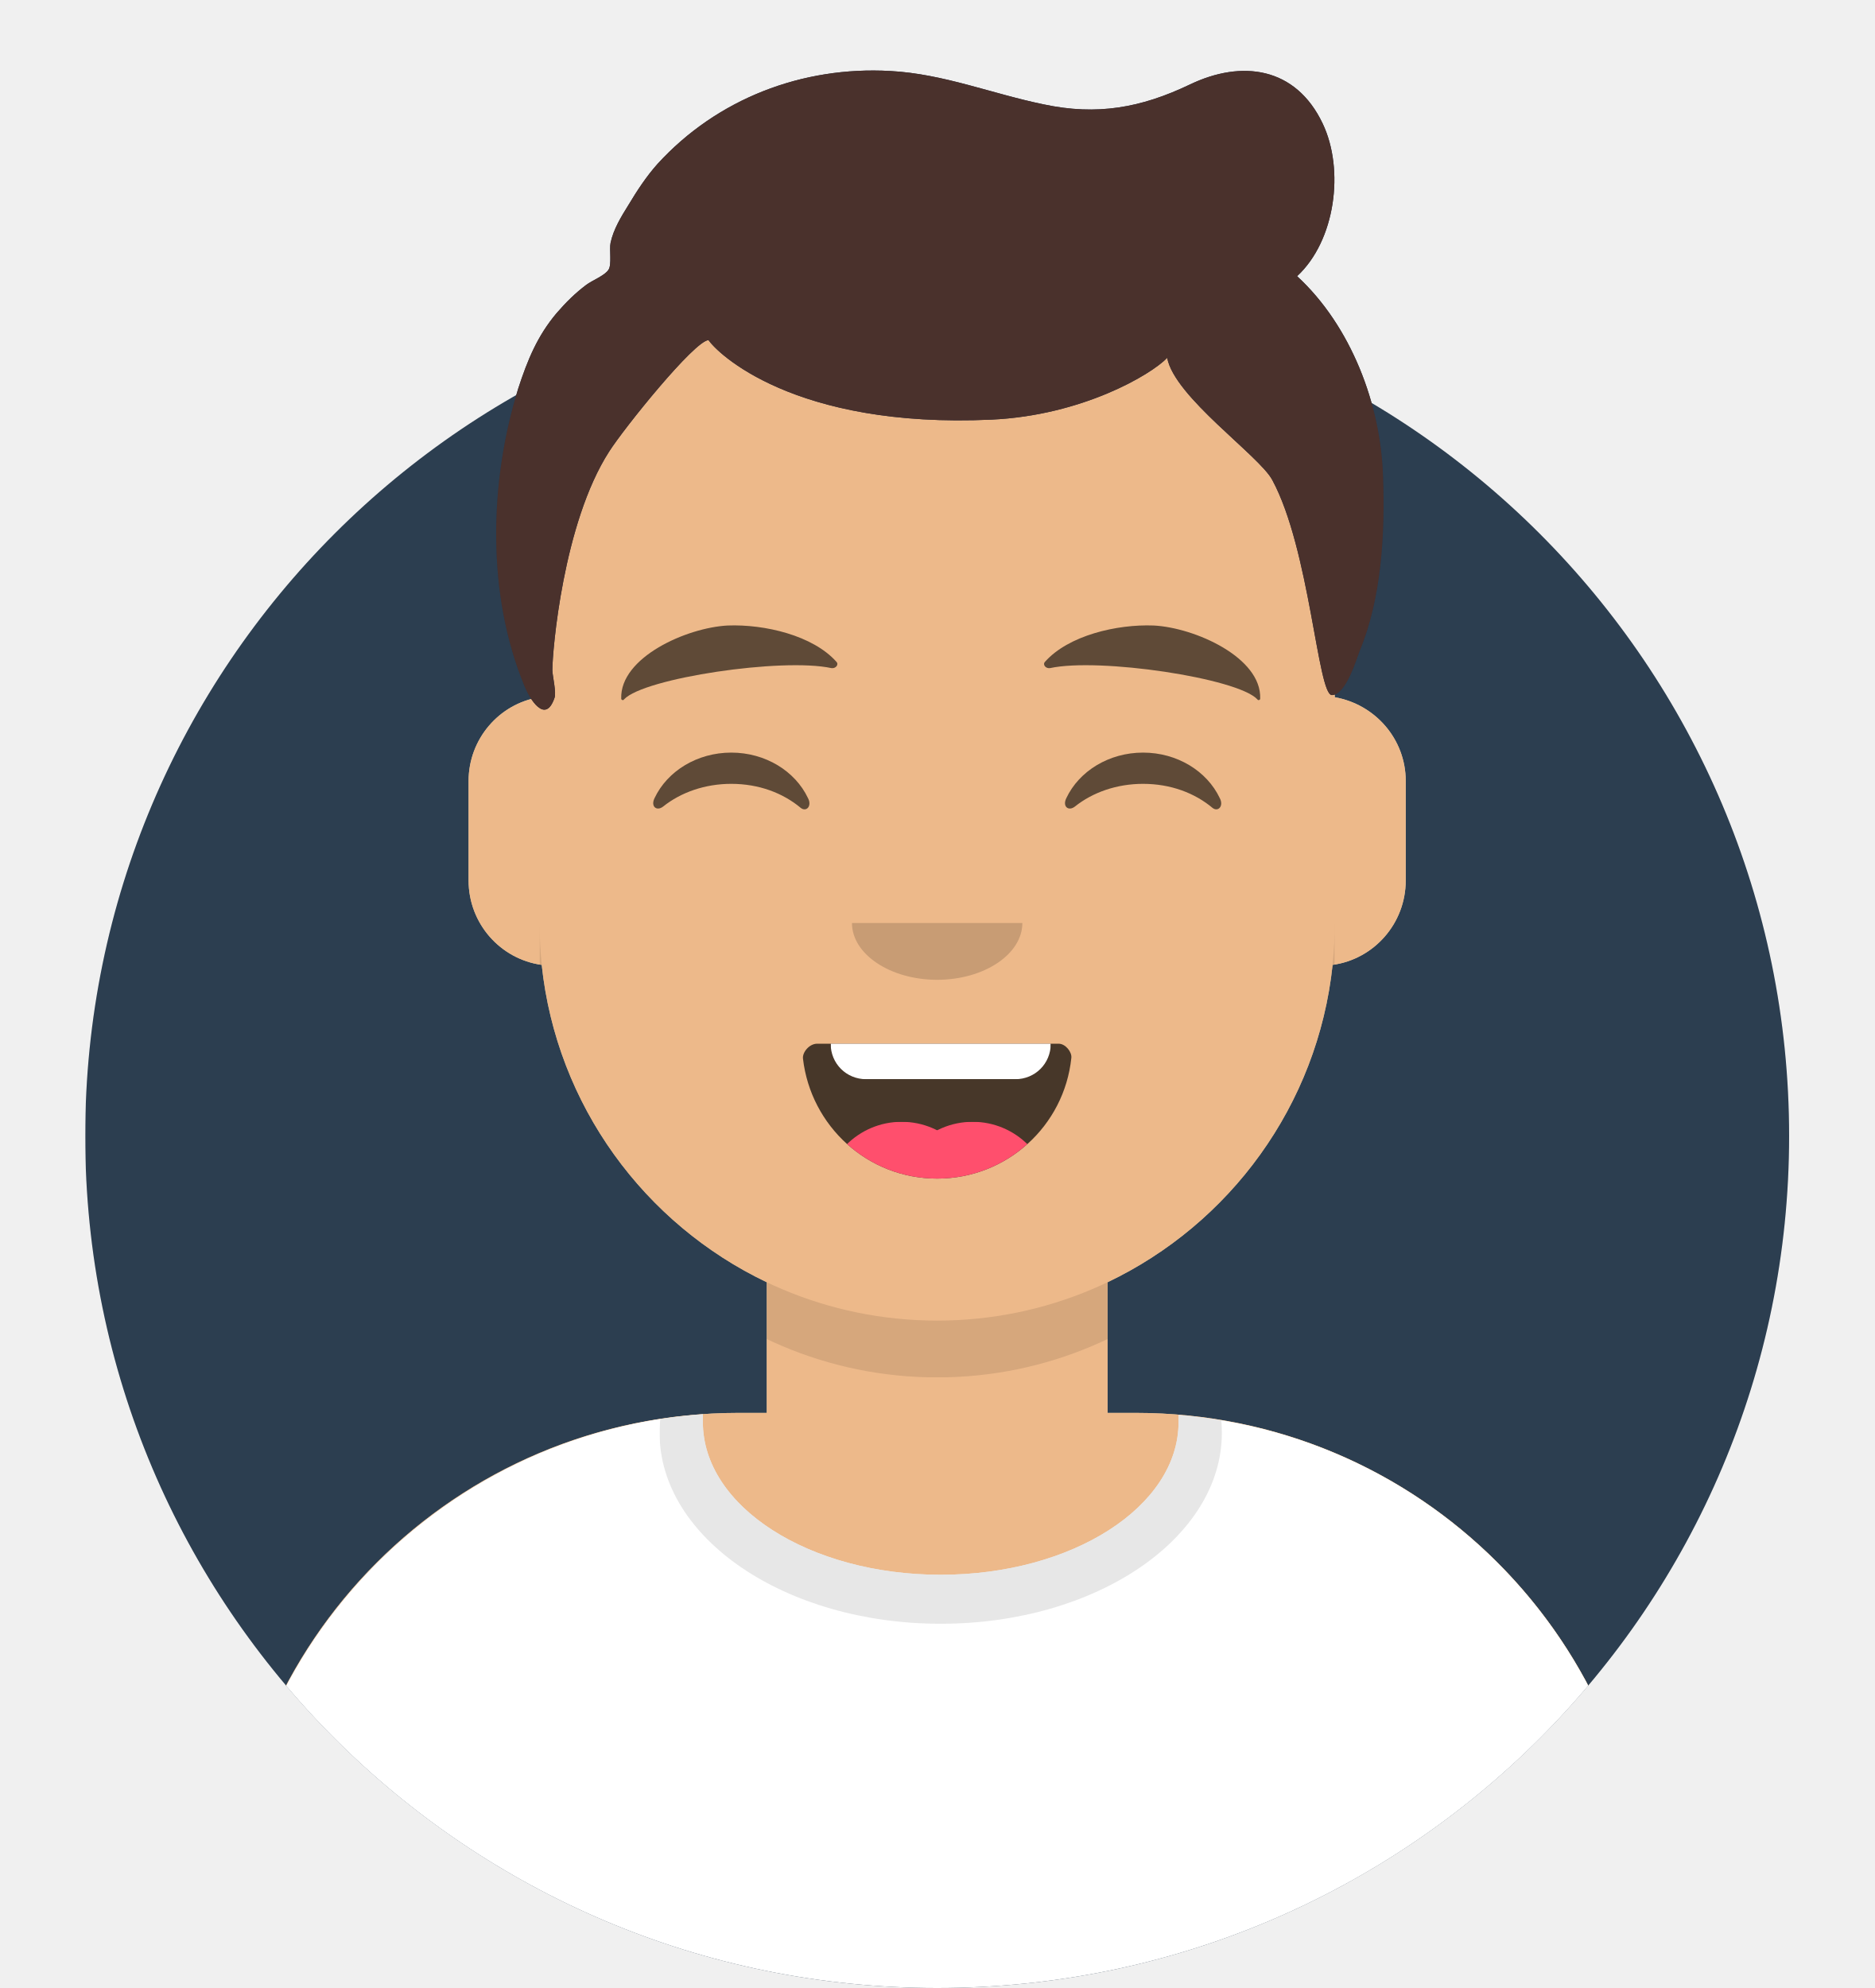
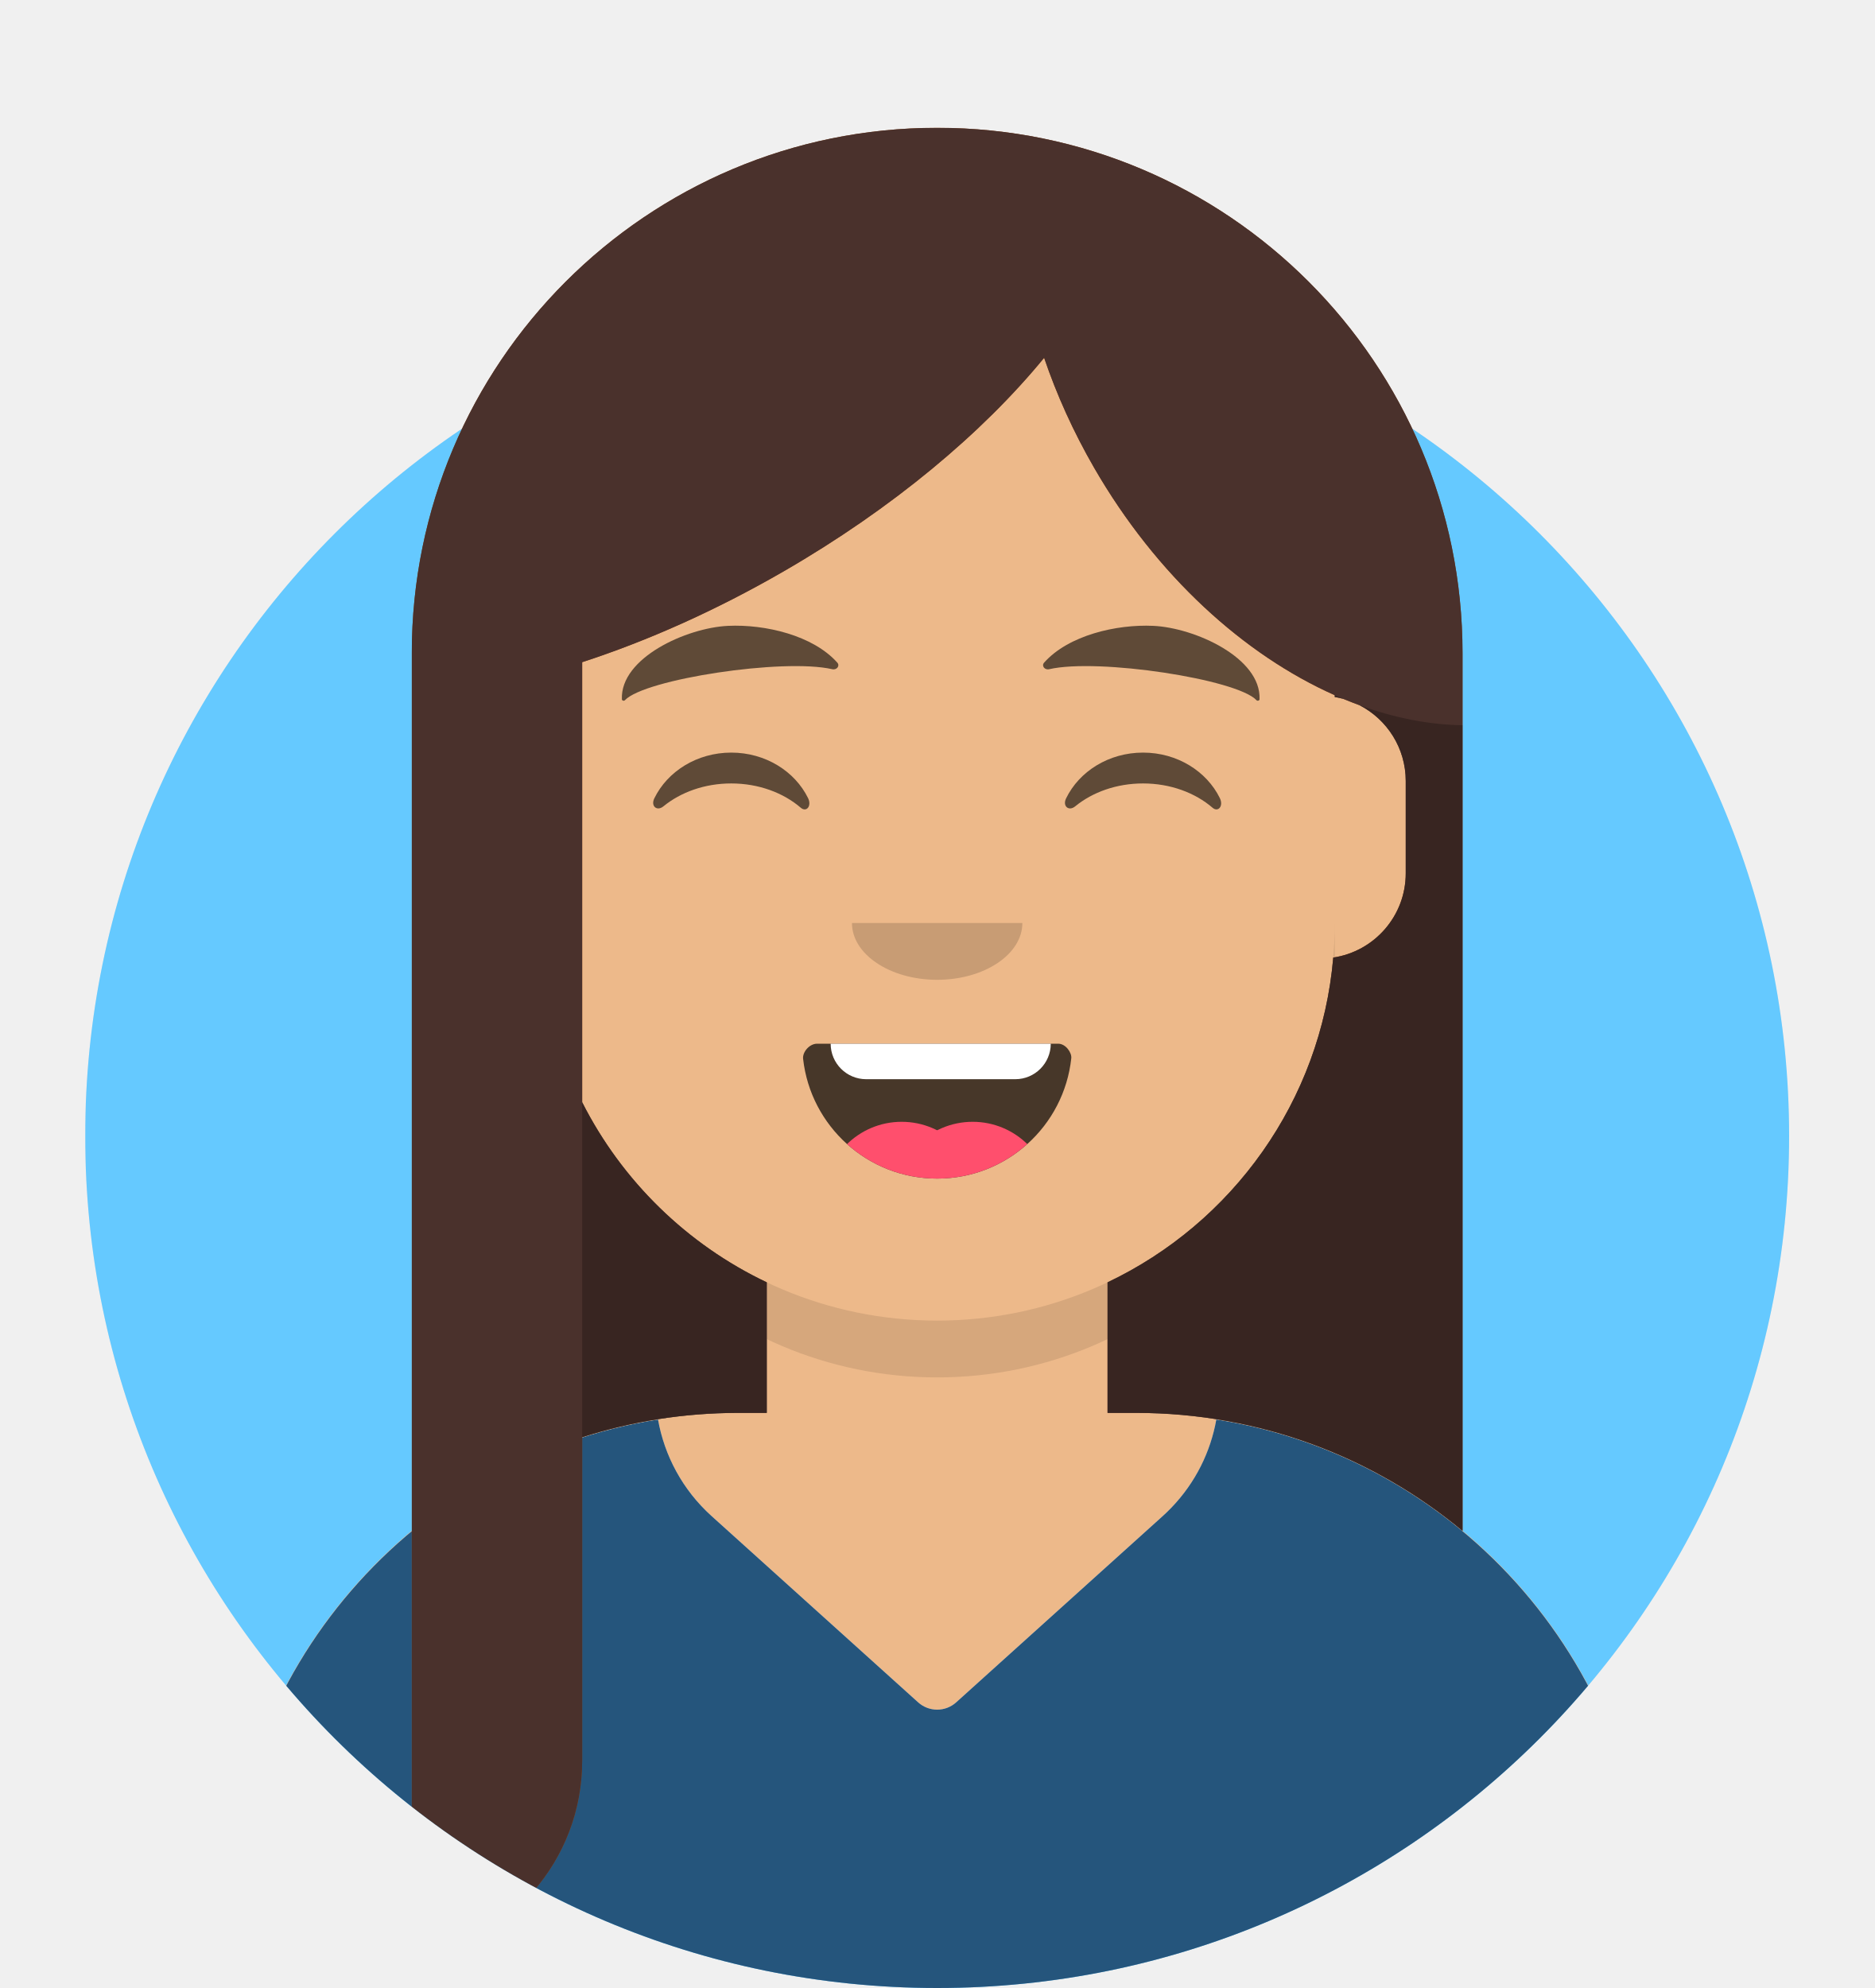
- <svg xmlns="http://www.w3.org/2000/svg" version="1.1" id="Layer_1" x="0px" y="0px" viewBox="0 0 264 280" style="enable-background:new 0 0 264 280;" xml:space="preserve">
-   <style type="text/css">
- 	.st0{fill-rule:evenodd;clip-rule:evenodd;fill:#E6E6E6;}
- 	.st1{filter:url(#Adobe_OpacityMaskFilter);}
- 	.st2{fill-rule:evenodd;clip-rule:evenodd;fill:#FFFFFF;}
- 	.st3{mask:url(#mask-2_1_);}
- 	.st4{fill-rule:evenodd;clip-rule:evenodd;fill:#2C3E50;}
- 	.st5{filter:url(#Adobe_OpacityMaskFilter_1_);}
- 	.st6{mask:url(#mask-4_1_);}
- 	.st7{fill-rule:evenodd;clip-rule:evenodd;fill:#D0C6AC;}
- 	.st8{filter:url(#Adobe_OpacityMaskFilter_2_);}
- 	.st9{mask:url(#mask-6_1_);}
- 	.st10{fill-rule:evenodd;clip-rule:evenodd;fill:#EDB98A;}
- 	.st11{filter:url(#Adobe_OpacityMaskFilter_3_);}
- 	.st12{mask:url(#mask-6_2_);fill-rule:evenodd;clip-rule:evenodd;fill-opacity:0.1;}
- 	.st13{filter:url(#Adobe_OpacityMaskFilter_4_);}
- 	.st14{mask:url(#react-mask-952_1_);}
- 	.st15{filter:url(#Adobe_OpacityMaskFilter_5_);}
- 	.st16{opacity:0.6;mask:url(#react-mask-952_2_);}
- 	.st17{fill-rule:evenodd;clip-rule:evenodd;fill-opacity:0.16;}
- 	.st18{fill-rule:evenodd;clip-rule:evenodd;fill-opacity:0.7;}
- 	.st19{filter:url(#Adobe_OpacityMaskFilter_6_);}
- 	.st20{mask:url(#react-mask-934_1_);fill-rule:evenodd;clip-rule:evenodd;fill:#FFFFFF;}
- 	.st21{filter:url(#Adobe_OpacityMaskFilter_7_);}
- 	.st22{mask:url(#react-mask-934_2_);}
- 	.st23{fill-rule:evenodd;clip-rule:evenodd;fill:#FF4F6D;}
- 	.st24{fill-rule:evenodd;clip-rule:evenodd;fill-opacity:0.6;}
- 	.st25{filter:url(#Adobe_OpacityMaskFilter_8_);}
- 	.st26{mask:url(#react-mask-925_1_);}
- 	.st27{fill-rule:evenodd;clip-rule:evenodd;fill:#28354B;}
- 	.st28{filter:url(#Adobe_OpacityMaskFilter_9_);}
- 	.st29{mask:url(#react-mask-924_1_);}
- 	.st30{fill-rule:evenodd;clip-rule:evenodd;fill:#4A312C;}
- </style>
-   <g>
-     <g transform="translate(-825, -1100)">
+ <svg xmlns="http://www.w3.org/2000/svg" xmlns:xlink="http://www.w3.org/1999/xlink" width="264px" height="280px" viewBox="0 0 264 280" version="1.1">
+   <defs>
+     <circle id="path-1" cx="120" cy="120" r="120" />
+     <path d="M12,160 C12,226.274 65.726,280 132,280 C198.274,280 252,226.274 252,160 L264,160 L264,-1.42108547e-14 L-3.19744231e-14,-1.42108547e-14 L-3.19744231e-14,160 L12,160 Z" id="path-3" />
+     <path d="M124,144.611 L124,163 L128,163 L128,163 C167.765,163 200,195.235 200,235 L200,244 L0,244 L0,235 C-4.86974701e-15,195.235 32.235,163 72,163 L72,163 L76,163 L76,144.611 C58.763,136.422 46.372,119.687 44.305,99.881 C38.48,99.058 34,94.052 34,88 L34,74 C34,68.054 38.325,63.118 44,62.166 L44,56 L44,56 C44,25.072 69.072,5.68137151e-15 100,0 L100,0 L100,0 C130.928,-5.68137151e-15 156,25.072 156,56 L156,62.166 C161.675,63.118 166,68.054 166,74 L166,88 C166,94.052 161.52,99.058 155.695,99.881 C153.628,119.687 141.237,136.422 124,144.611 Z" id="path-5" />
+   </defs>
+   <g id="Avataaar" stroke="none" stroke-width="1" fill="none" fill-rule="evenodd">
+     <g transform="translate(-825, -1100)" id="Avataaar/Circle">
      <g transform="translate(825, 1100)">
-         <g id="Circle" transform="translate(12, 40)">
-           <g id="Circle-Background">
-             <circle class="st0" cx="120" cy="120" r="120" />
-           </g>
-           <defs>
-             <filter id="Adobe_OpacityMaskFilter" filterUnits="userSpaceOnUse" x="0" y="0" width="240" height="240">
-               <feColorMatrix type="matrix" values="1 0 0 0 0  0 1 0 0 0  0 0 1 0 0  0 0 0 1 0" />
-             </filter>
-           </defs>
-           <mask maskUnits="userSpaceOnUse" x="0" y="0" width="240" height="240" id="mask-2_1_">
-             <g class="st1">
-               <circle id="path-1_1_" class="st2" cx="120" cy="120" r="120" />
-             </g>
+         <g id="Circle" stroke-width="1" fill-rule="evenodd" transform="translate(12, 40)">
+           <mask id="mask-2" fill="white">
+             <use xlink:href="#path-1" />
          </mask>
-           <g class="st3">
-             <rect class="st4" width="240" height="240" />
+           <use id="Circle-Background" fill="#E6E6E6" xlink:href="#path-1" />
+           <g id="Color/Palette/Blue-01" mask="url(#mask-2)" fill="#65C9FF">
+             <rect id="🖍Color" x="0" y="0" width="240" height="240" />
          </g>
        </g>
-         <g id="Mask">
- 			</g>
-         <defs>
-           <filter id="Adobe_OpacityMaskFilter_1_" filterUnits="userSpaceOnUse" x="-1" y="0" width="265" height="280">
-             <feColorMatrix type="matrix" values="1 0 0 0 0  0 1 0 0 0  0 0 1 0 0  0 0 0 1 0" />
-           </filter>
-         </defs>
-         <mask maskUnits="userSpaceOnUse" x="-1" y="0" width="265" height="280" id="mask-4_1_">
-           <g class="st5">
-             <path id="path-3_1_" class="st2" d="M12,160c0,66.3,53.7,120,120,120s120-53.7,120-120h12V0H0v160H12z" />
-           </g>
+         <mask id="mask-4" fill="white">
+           <use xlink:href="#path-3" />
        </mask>
-         <g id="Avataaar" class="st6">
+         <g id="Mask" />
+         <g id="Avataaar" stroke-width="1" fill-rule="evenodd" mask="url(#mask-4)">
          <g id="Body" transform="translate(32, 36)">
-             <g>
-               <path class="st7" d="M124,144.6V163h4l0,0c39.8,0,72,32.2,72,72v9H0v-9c0-39.8,32.2-72,72-72l0,0h4v-18.4        c-17.2-8.2-29.6-24.9-31.7-44.7C38.5,99.1,34,94.1,34,88V74c0-5.9,4.3-10.9,10-11.8V56l0,0c0-30.9,25.1-56,56-56l0,0l0,0        c30.9,0,56,25.1,56,56v6.2c5.7,1,10,5.9,10,11.8v14c0,6.1-4.5,11.1-10.3,11.9C153.6,119.7,141.2,136.4,124,144.6z" />
-             </g>
-             <defs>
-               <filter id="Adobe_OpacityMaskFilter_2_" filterUnits="userSpaceOnUse" x="-32" y="0" width="264" height="244">
-                 <feColorMatrix type="matrix" values="1 0 0 0 0  0 1 0 0 0  0 0 1 0 0  0 0 0 1 0" />
-               </filter>
-             </defs>
-             <mask maskUnits="userSpaceOnUse" x="-32" y="0" width="264" height="244" id="mask-6_1_">
-               <g class="st8">
-                 <path id="path-5_1_" class="st2" d="M124,144.6V163h4l0,0c39.8,0,72,32.2,72,72v9H0v-9c0-39.8,32.2-72,72-72l0,0h4v-18.4         c-17.2-8.2-29.6-24.9-31.7-44.7C38.5,99.1,34,94.1,34,88V74c0-5.9,4.3-10.9,10-11.8V56l0,0c0-30.9,25.1-56,56-56l0,0l0,0         c30.9,0,56,25.1,56,56v6.2c5.7,1,10,5.9,10,11.8v14c0,6.1-4.5,11.1-10.3,11.9C153.6,119.7,141.2,136.4,124,144.6z" />
-               </g>
+             <mask id="mask-6" fill="white">
+               <use xlink:href="#path-5" />
            </mask>
-             <g class="st9">
-               <g id="Color" transform="translate(-32, 0)">
-                 <rect class="st10" width="264" height="244" />
+             <use fill="#D0C6AC" xlink:href="#path-5" />
+             <g id="Skin/👶🏽-03-Brown" mask="url(#mask-6)" fill="#EDB98A">
+               <g transform="translate(-32, 0)" id="Color">
+                 <rect x="0" y="0" width="264" height="244" />
              </g>
            </g>
+             <path d="M156,79 L156,102 C156,132.928 130.928,158 100,158 C69.072,158 44,132.928 44,102 L44,79 L44,94 C44,124.928 69.072,150 100,150 C130.928,150 156,124.928 156,94 L156,79 Z" id="Neck-Shadow" fill-opacity="0.1" fill="#000000" mask="url(#mask-6)" />
+           </g>
+           <g id="Clothing/Shirt-V-Neck" transform="translate(0, 170)">
            <defs>
-               <filter id="Adobe_OpacityMaskFilter_3_" filterUnits="userSpaceOnUse" x="44" y="79" width="112" height="79">
-                 <feColorMatrix type="matrix" values="1 0 0 0 0  0 1 0 0 0  0 0 1 0 0  0 0 0 1 0" />
-               </filter>
+               <path d="M171.32,29.936 C205.706,35.367 232,65.139 232,101.052 L232,110 L32,110 L32,101.052 C32,65.138 58.294,35.366 92.682,29.936 C93.584,35.005 96.116,39.824 100.236,43.539 L100.236,43.539 L129.321,69.768 C130.843,71.14 133.157,71.14 134.679,69.768 L134.679,69.768 L163.764,43.539 C164.189,43.155 164.601,42.756 164.998,42.343 C168.414,38.787 170.517,34.452 171.32,29.936 Z" id="react-path-194" />
            </defs>
-             <mask maskUnits="userSpaceOnUse" x="44" y="79" width="112" height="79" id="mask-6_2_">
-               <g class="st11">
-                 <path id="path-5_2_" class="st2" d="M124,144.6V163h4l0,0c39.8,0,72,32.2,72,72v9H0v-9c0-39.8,32.2-72,72-72l0,0h4v-18.4         c-17.2-8.2-29.6-24.9-31.7-44.7C38.5,99.1,34,94.1,34,88V74c0-5.9,4.3-10.9,10-11.8V56l0,0c0-30.9,25.1-56,56-56l0,0l0,0         c30.9,0,56,25.1,56,56v6.2c5.7,1,10,5.9,10,11.8v14c0,6.1-4.5,11.1-10.3,11.9C153.6,119.7,141.2,136.4,124,144.6z" />
-               </g>
+             <mask id="react-mask-195" fill="white">
+               <use xlink:href="#react-path-194" />
            </mask>
-             <path id="Neck-Shadow" class="st12" d="M156,79v23c0,30.9-25.1,56-56,56s-56-25.1-56-56V79v15c0,30.9,25.1,56,56,56       s56-25.1,56-56V79z" />
-           </g>
-           <g transform="translate(0, 170)">
-             <g id="Clothes">
-               <path class="st0" d="M166,29.3c37,3,66,34,66,71.8v8.9H32v-8.9C32,63,61.6,31.8,99,29.2c0,0.4,0,0.7,0,1.1        c0,11.9,15,21.5,33.5,21.5S166,42.2,166,30.3C166,30,166,29.6,166,29.3z" />
-             </g>
-             <defs>
-               <filter id="Adobe_OpacityMaskFilter_4_" filterUnits="userSpaceOnUse" x="0" y="0" width="264" height="110">
-                 <feColorMatrix type="matrix" values="1 0 0 0 0  0 1 0 0 0  0 0 1 0 0  0 0 0 1 0" />
-               </filter>
-             </defs>
-             <mask maskUnits="userSpaceOnUse" x="0" y="0" width="264" height="110" id="react-mask-952_1_">
-               <g class="st13">
-                 <path id="react-path-951_1_" class="st2" d="M166,29.3c37,3,66,34,66,71.8v8.9H32v-8.9C32,63,61.6,31.8,99,29.2         c0,0.4,0,0.7,0,1.1c0,11.9,15,21.5,33.5,21.5S166,42.2,166,30.3C166,30,166,29.6,166,29.3z" />
-               </g>
-             </mask>
-             <g class="st14">
-               <rect class="st2" width="264" height="110" />
-             </g>
-             <defs>
-               <filter id="Adobe_OpacityMaskFilter_5_" filterUnits="userSpaceOnUse" x="92.9" y="4.9" width="79.3" height="53.8">
-                 <feColorMatrix type="matrix" values="1 0 0 0 0  0 1 0 0 0  0 0 1 0 0  0 0 0 1 0" />
-               </filter>
-             </defs>
-             <mask maskUnits="userSpaceOnUse" x="92.9" y="4.9" width="79.3" height="53.8" id="react-mask-952_2_">
-               <g class="st15">
-                 <path id="react-path-951_2_" class="st2" d="M166,29.3c37,3,66,34,66,71.8v8.9H32v-8.9C32,63,61.6,31.8,99,29.2         c0,0.4,0,0.7,0,1.1c0,11.9,15,21.5,33.5,21.5S166,42.2,166,30.3C166,30,166,29.6,166,29.3z" />
-               </g>
-             </mask>
-             <g id="Shadowy" class="st16">
-               <g transform="translate(92, 4)">
-                 <ellipse class="st17" cx="40.5" cy="27.8" rx="39.6" ry="26.9" />
-               </g>
+             <use id="Clothes" fill="#E6E6E6" fill-rule="evenodd" xlink:href="#react-path-194" />
+             <g id="Color/Palette/Gray-01" mask="url(#react-mask-195)" fill-rule="evenodd" fill="#25557C">
+               <rect id="🖍Color" x="0" y="0" width="264" height="110" />
            </g>
          </g>
-           <g id="Face" transform="translate(76, 82)">
-             <g transform="translate(2, 52)">
-               <g id="Mouth">
-                 <path class="st18" d="M35.1,15.1C36.2,24.6,44.2,32,54,32c9.8,0,17.9-7.4,18.9-17c0.1-0.8-0.8-2-1.8-2c-14.9,0-26.3,0-34,0         C36,13,35,14.2,35.1,15.1z" />
-               </g>
+           <g id="Face" transform="translate(76, 82)" fill="#000000">
+             <g id="Mouth/Smile" transform="translate(2, 52)">
              <defs>
-                 <filter id="Adobe_OpacityMaskFilter_6_" filterUnits="userSpaceOnUse" x="39" y="2" width="31" height="16">
-                   <feColorMatrix type="matrix" values="1 0 0 0 0  0 1 0 0 0  0 0 1 0 0  0 0 0 1 0" />
-                 </filter>
+                 <path d="M35.118,15.128 C36.176,24.62 44.226,32 54,32 C63.804,32 71.874,24.574 72.892,15.04 C72.974,14.273 72.117,13 71.043,13 C56.149,13 44.738,13 37.087,13 C36.007,13 35.012,14.178 35.118,15.128 Z" id="react-path-238" />
              </defs>
-               <mask maskUnits="userSpaceOnUse" x="39" y="2" width="31" height="16" id="react-mask-934_1_">
-                 <g class="st19">
-                   <path id="react-path-933_1_" class="st2" d="M35.1,15.1C36.2,24.6,44.2,32,54,32c9.8,0,17.9-7.4,18.9-17          c0.1-0.8-0.8-2-1.8-2c-14.9,0-26.3,0-34,0C36,13,35,14.2,35.1,15.1z" />
-                 </g>
+               <mask id="react-mask-239" fill="white">
+                 <use xlink:href="#react-path-238" />
              </mask>
-               <path id="Teeth" class="st20" d="M44,2h21c2.8,0,5,2.2,5,5v6c0,2.8-2.2,5-5,5H44c-2.8,0-5-2.2-5-5V7C39,4.2,41.2,2,44,2z" />
-               <defs>
-                 <filter id="Adobe_OpacityMaskFilter_7_" filterUnits="userSpaceOnUse" x="38" y="24" width="32" height="22">
-                   <feColorMatrix type="matrix" values="1 0 0 0 0  0 1 0 0 0  0 0 1 0 0  0 0 0 1 0" />
-                 </filter>
-               </defs>
-               <mask maskUnits="userSpaceOnUse" x="38" y="24" width="32" height="22" id="react-mask-934_2_">
-                 <g class="st21">
-                   <path id="react-path-933_2_" class="st2" d="M35.1,15.1C36.2,24.6,44.2,32,54,32c9.8,0,17.9-7.4,18.9-17          c0.1-0.8-0.8-2-1.8-2c-14.9,0-26.3,0-34,0C36,13,35,14.2,35.1,15.1z" />
-                 </g>
-               </mask>
-               <g id="Tongue" class="st22">
+               <use id="Mouth" fill-opacity="0.7" fill="#000000" fill-rule="evenodd" xlink:href="#react-path-238" />
+               <rect id="Teeth" fill="#FFFFFF" fill-rule="evenodd" mask="url(#react-mask-239)" x="39" y="2" width="31" height="16" rx="5" />
+               <g id="Tongue" stroke-width="1" fill-rule="evenodd" mask="url(#react-mask-239)" fill="#FF4F6D">
                <g transform="translate(38, 24)">
-                   <circle class="st23" cx="11" cy="11" r="11" />
-                   <circle class="st23" cx="21" cy="11" r="11" />
+                   <circle cx="11" cy="11" r="11" />
+                   <circle cx="21" cy="11" r="11" />
                </g>
              </g>
            </g>
-             <g transform="translate(28, 40)">
-               <path id="Nose" class="st17" d="M16,8c0,4.4,5.4,8,12,8l0,0c6.6,0,12-3.6,12-8" />
+             <g id="Nose/Default" transform="translate(28, 40)" fill-opacity="0.16">
+               <path d="M16,8 C16,12.418 21.373,16 28,16 L28,16 C34.627,16 40,12.418 40,8" id="Nose" />
            </g>
-             <g transform="translate(0, 8)">
-               <path id="Squint" class="st24" d="M16.2,22.4C18,18.6,22.2,16,27,16c4.8,0,9,2.6,10.8,6.4c0.6,1.1-0.2,2-1,1.4        c-2.5-2.1-5.9-3.4-9.8-3.4c-3.7,0-7.1,1.2-9.6,3.2C16.5,24.3,15.6,23.6,16.2,22.4z" />
-               <path class="st24" d="M74.2,22.4C76,18.6,80.2,16,85,16c4.8,0,9,2.6,10.8,6.4c0.6,1.1-0.2,2-1,1.4c-2.5-2.1-5.9-3.4-9.8-3.4        c-3.7,0-7.1,1.2-9.6,3.2C74.5,24.3,73.6,23.6,74.2,22.4z" />
+             <g id="Eyes/Happy-😁" transform="translate(0, 8)" fill-opacity="0.6">
+               <path d="M16.16,22.447 C18.007,18.649 22.164,16 26.998,16 C31.814,16 35.959,18.63 37.815,22.407 C38.367,23.529 37.582,24.447 36.791,23.767 C34.34,21.66 30.859,20.344 26.998,20.344 C23.257,20.344 19.874,21.579 17.438,23.572 C16.547,24.3 15.62,23.558 16.16,22.447 Z" id="Squint" />
+               <path d="M74.16,22.447 C76.007,18.649 80.164,16 84.998,16 C89.814,16 93.959,18.63 95.815,22.407 C96.367,23.529 95.582,24.447 94.791,23.767 C92.34,21.66 88.859,20.344 84.998,20.344 C81.257,20.344 77.874,21.579 75.438,23.572 C74.547,24.3 73.62,23.558 74.16,22.447 Z" id="Squint" />
            </g>
-             <g>
-               <path id="Eyebrow" class="st24" d="M26.5,6.1c-5.8,0.3-15.2,4.5-15,10.3c0,0.2,0.3,0.3,0.4,0.1c2.8-3,22.3-5.9,29.2-4.4        c0.6,0.1,1.1-0.5,0.7-0.9C38.5,7.5,31.7,5.9,26.5,6.1" />
-               <path class="st24" d="M86.5,6.1c5.8,0.3,15.2,4.5,15,10.3c0,0.2-0.3,0.3-0.4,0.1c-2.8-3-22.3-5.9-29.2-4.4        c-0.6,0.1-1.1-0.5-0.7-0.9C74.5,7.5,81.3,5.9,86.5,6.1" />
+             <g id="Eyebrow/Natural/Default-Natural" fill-opacity="0.6">
+               <path d="M26.039,6.21 C20.278,6.983 11.293,12.005 12.044,17.818 C12.069,18.008 12.357,18.067 12.481,17.908 C14.967,14.72 34.193,10.037 41.194,11.015 C41.835,11.104 42.258,10.443 41.821,10.03 C38.077,6.495 31.2,5.512 26.039,6.21" id="Eyebrow" transform="translate(27, 12) rotate(5) translate(-27, -12) " />
+               <path d="M85.039,6.21 C79.278,6.983 70.293,12.005 71.044,17.818 C71.069,18.008 71.357,18.067 71.481,17.908 C73.967,14.72 93.193,10.037 100.194,11.015 C100.835,11.104 101.258,10.443 100.821,10.03 C97.077,6.495 90.2,5.512 85.039,6.21" id="Eyebrow" transform="translate(86, 12) scale(-1, 1) rotate(5) translate(-86, -12) " />
            </g>
          </g>
-           <g id="Top">
+           <g id="Top" stroke-width="1" fill-rule="evenodd">
            <defs>
-               <filter id="Adobe_OpacityMaskFilter_8_" filterUnits="userSpaceOnUse" x="-1" y="0" width="264" height="280">
-                 <feColorMatrix type="matrix" values="1 0 0 0 0  0 1 0 0 0  0 0 1 0 0  0 0 0 1 0" />
-               </filter>
+               <rect id="react-path-168" x="0" y="0" width="264" height="280" />
+               <path d="M133.506,81.335 C137.364,83.331 140,87.357 140,92 L140,105 C140,111.019 135.569,116.002 129.791,116.867 C128.048,137.115 115.531,154.283 98,162.611 L98,162.611 L98,181 L102,181 C119.491,181 135.525,187.237 148,197.608 L148,74 C148,53.565 139.717,35.065 126.326,21.674 C112.935,8.283 94.435,-3.55271368e-15 74,0 C33.131,7.10542736e-15 -7.10542736e-15,33.131 0,74 L0,257.716 C13.569,255.776 24,244.106 24,230 L24,184.423 C30.935,182.2 38.327,181 46,181 L50,181 L50,162.611 C38.773,157.277 29.602,148.318 24,137.246 L24,75.266 C33.147,72.291 42.778,68.017 52.342,62.495 C67.745,53.602 80.431,42.941 89.066,32.397 C90.831,37.595 93.175,42.801 96.11,47.885 C104.878,63.071 117.224,74.234 130,79.917 L130,80.166 C130.4,80.233 130.794,80.32 131.18,80.426 C131.955,80.749 132.73,81.052 133.506,81.335 Z" id="react-path-169" />
            </defs>
-             <mask maskUnits="userSpaceOnUse" x="-1" y="0" width="264" height="280" id="react-mask-925_1_">
-               <g class="st25">
-                 <rect id="react-path-927_1_" class="st2" width="264" height="280" />
-               </g>
+             <mask id="react-mask-166" fill="white">
+               <use xlink:href="#react-path-168" />
            </mask>
-             <g class="st26">
+             <g id="Mask" />
+             <g id="Top/Long-Hair/Straight" mask="url(#react-mask-166)">
              <g transform="translate(-1, 0)">
-                 <g id="Short-Hair">
-                   <path class="st27" d="M183.7,38.9c5.4-5,6.7-15,3.6-21.5c-3.8-8-11.4-9-18.7-5.5c-6.9,3.3-13.1,4.4-20.6,2.8          c-7.3-1.5-14.1-4.3-21.6-4.7C114,9.3,102,13.9,93.6,23.1c-1.6,1.8-2.9,3.8-4.1,5.8c-1,1.6-2.1,3.4-2.5,5.3          c-0.2,0.9,0.2,3.1-0.3,3.8c-0.5,0.8-2.3,1.5-3.1,2.1c-1.6,1.2-2.9,2.5-4.2,4c-2.7,3.2-4.1,6.6-5.4,10.6          c-4.1,13.2-4.5,29,0.9,42c0.7,1.7,2.9,5.4,4.2,1.6c0.3-0.7-0.3-3.2-0.3-3.9c0-2.7,1.5-20.7,8-30.8c2.1-3.3,12-15.6,14-15.7          c1.1,1.7,11.9,12.5,39.9,11.2c12.7-0.6,22.4-6.3,24.7-8.7c1,5.5,13,13.8,14.8,17.2c5.3,9.8,6.4,30.3,8.4,30.3          s3.5-5.2,3.9-6.2c3.1-7.4,3.6-16.6,3.3-24.6C195.5,57,191.3,45.9,183.7,38.9z" />
-                 </g>
-                 <defs>
-                   <filter id="Adobe_OpacityMaskFilter_9_" filterUnits="userSpaceOnUse" x="0" y="0" width="264" height="280">
-                     <feColorMatrix type="matrix" values="1 0 0 0 0  0 1 0 0 0  0 0 1 0 0  0 0 0 1 0" />
-                   </filter>
-                 </defs>
-                 <mask maskUnits="userSpaceOnUse" x="0" y="0" width="264" height="280" id="react-mask-924_1_">
-                   <g class="st28">
-                     <path id="react-path-926_1_" class="st2" d="M183.7,38.9c5.4-5,6.7-15,3.6-21.5c-3.8-8-11.4-9-18.7-5.5           c-6.9,3.3-13.1,4.4-20.6,2.8c-7.3-1.5-14.1-4.3-21.6-4.7C114,9.3,102,13.9,93.6,23.1c-1.6,1.8-2.9,3.8-4.1,5.8           c-1,1.6-2.1,3.4-2.5,5.3c-0.2,0.9,0.2,3.1-0.3,3.8c-0.5,0.8-2.3,1.5-3.1,2.1c-1.6,1.2-2.9,2.5-4.2,4           c-2.7,3.2-4.1,6.6-5.4,10.6c-4.1,13.2-4.5,29,0.9,42c0.7,1.7,2.9,5.4,4.2,1.6c0.3-0.7-0.3-3.2-0.3-3.9           c0-2.7,1.5-20.7,8-30.8c2.1-3.3,12-15.6,14-15.7c1.1,1.7,11.9,12.5,39.9,11.2c12.7-0.6,22.4-6.3,24.7-8.7           c1,5.5,13,13.8,14.8,17.2c5.3,9.8,6.4,30.3,8.4,30.3s3.5-5.2,3.9-6.2c3.1-7.4,3.6-16.6,3.3-24.6           C195.5,57,191.3,45.9,183.7,38.9z" />
-                   </g>
-                 </mask>
-                 <g class="st29">
-                   <g transform="translate(0, 0) ">
-                     <rect class="st30" width="264" height="280" />
+                 <g id="Hair" stroke-width="1" fill="none" fill-rule="evenodd" transform="translate(59, 18)">
+                   <mask id="react-mask-167" fill="white">
+                     <use xlink:href="#react-path-169" />
+                   </mask>
+                   <use id="Mask-Hair" fill="#944F23" xlink:href="#react-path-169" />
+                   <g id="Skin/👶🏽-03-Brown" mask="url(#react-mask-167)" fill="#4A312C">
+                     <g transform="translate(0, 0) " id="Color">
+                       <rect x="0" y="0" width="264" height="280" />
+                     </g>
                  </g>
                </g>
+                 <path d="M192.506,99.335 C197.375,101.108 202.263,102.072 207,102.148 L207,102.148 L207,92 C207,71.565 198.717,53.065 185.326,39.674 C198.717,53.065 207,71.565 207,92 L207,215.608 C194.525,205.237 178.491,199 161,199 L157,199 L157,180.611 L157,180.611 C174.531,172.283 187.048,155.115 188.791,134.867 C194.569,134.002 199,129.019 199,123 L199,110 C199,105.357 196.364,101.331 192.506,99.335 Z M190.18,98.426 C189.794,98.32 189.4,98.233 189,98.166 L189,97.917 C189.393,98.092 189.786,98.261 190.18,98.426 Z M83,155.246 C88.602,166.318 97.773,175.277 109,180.611 L109,199 L105,199 C97.327,199 89.935,200.2 83,202.423 L83,155.246 Z" id="Shadow" fill-opacity="0.24" fill="#000000" fill-rule="evenodd" />
              </g>
            </g>
          </g>
        </g>
      </g>
    </g>
  </g>
</svg>
